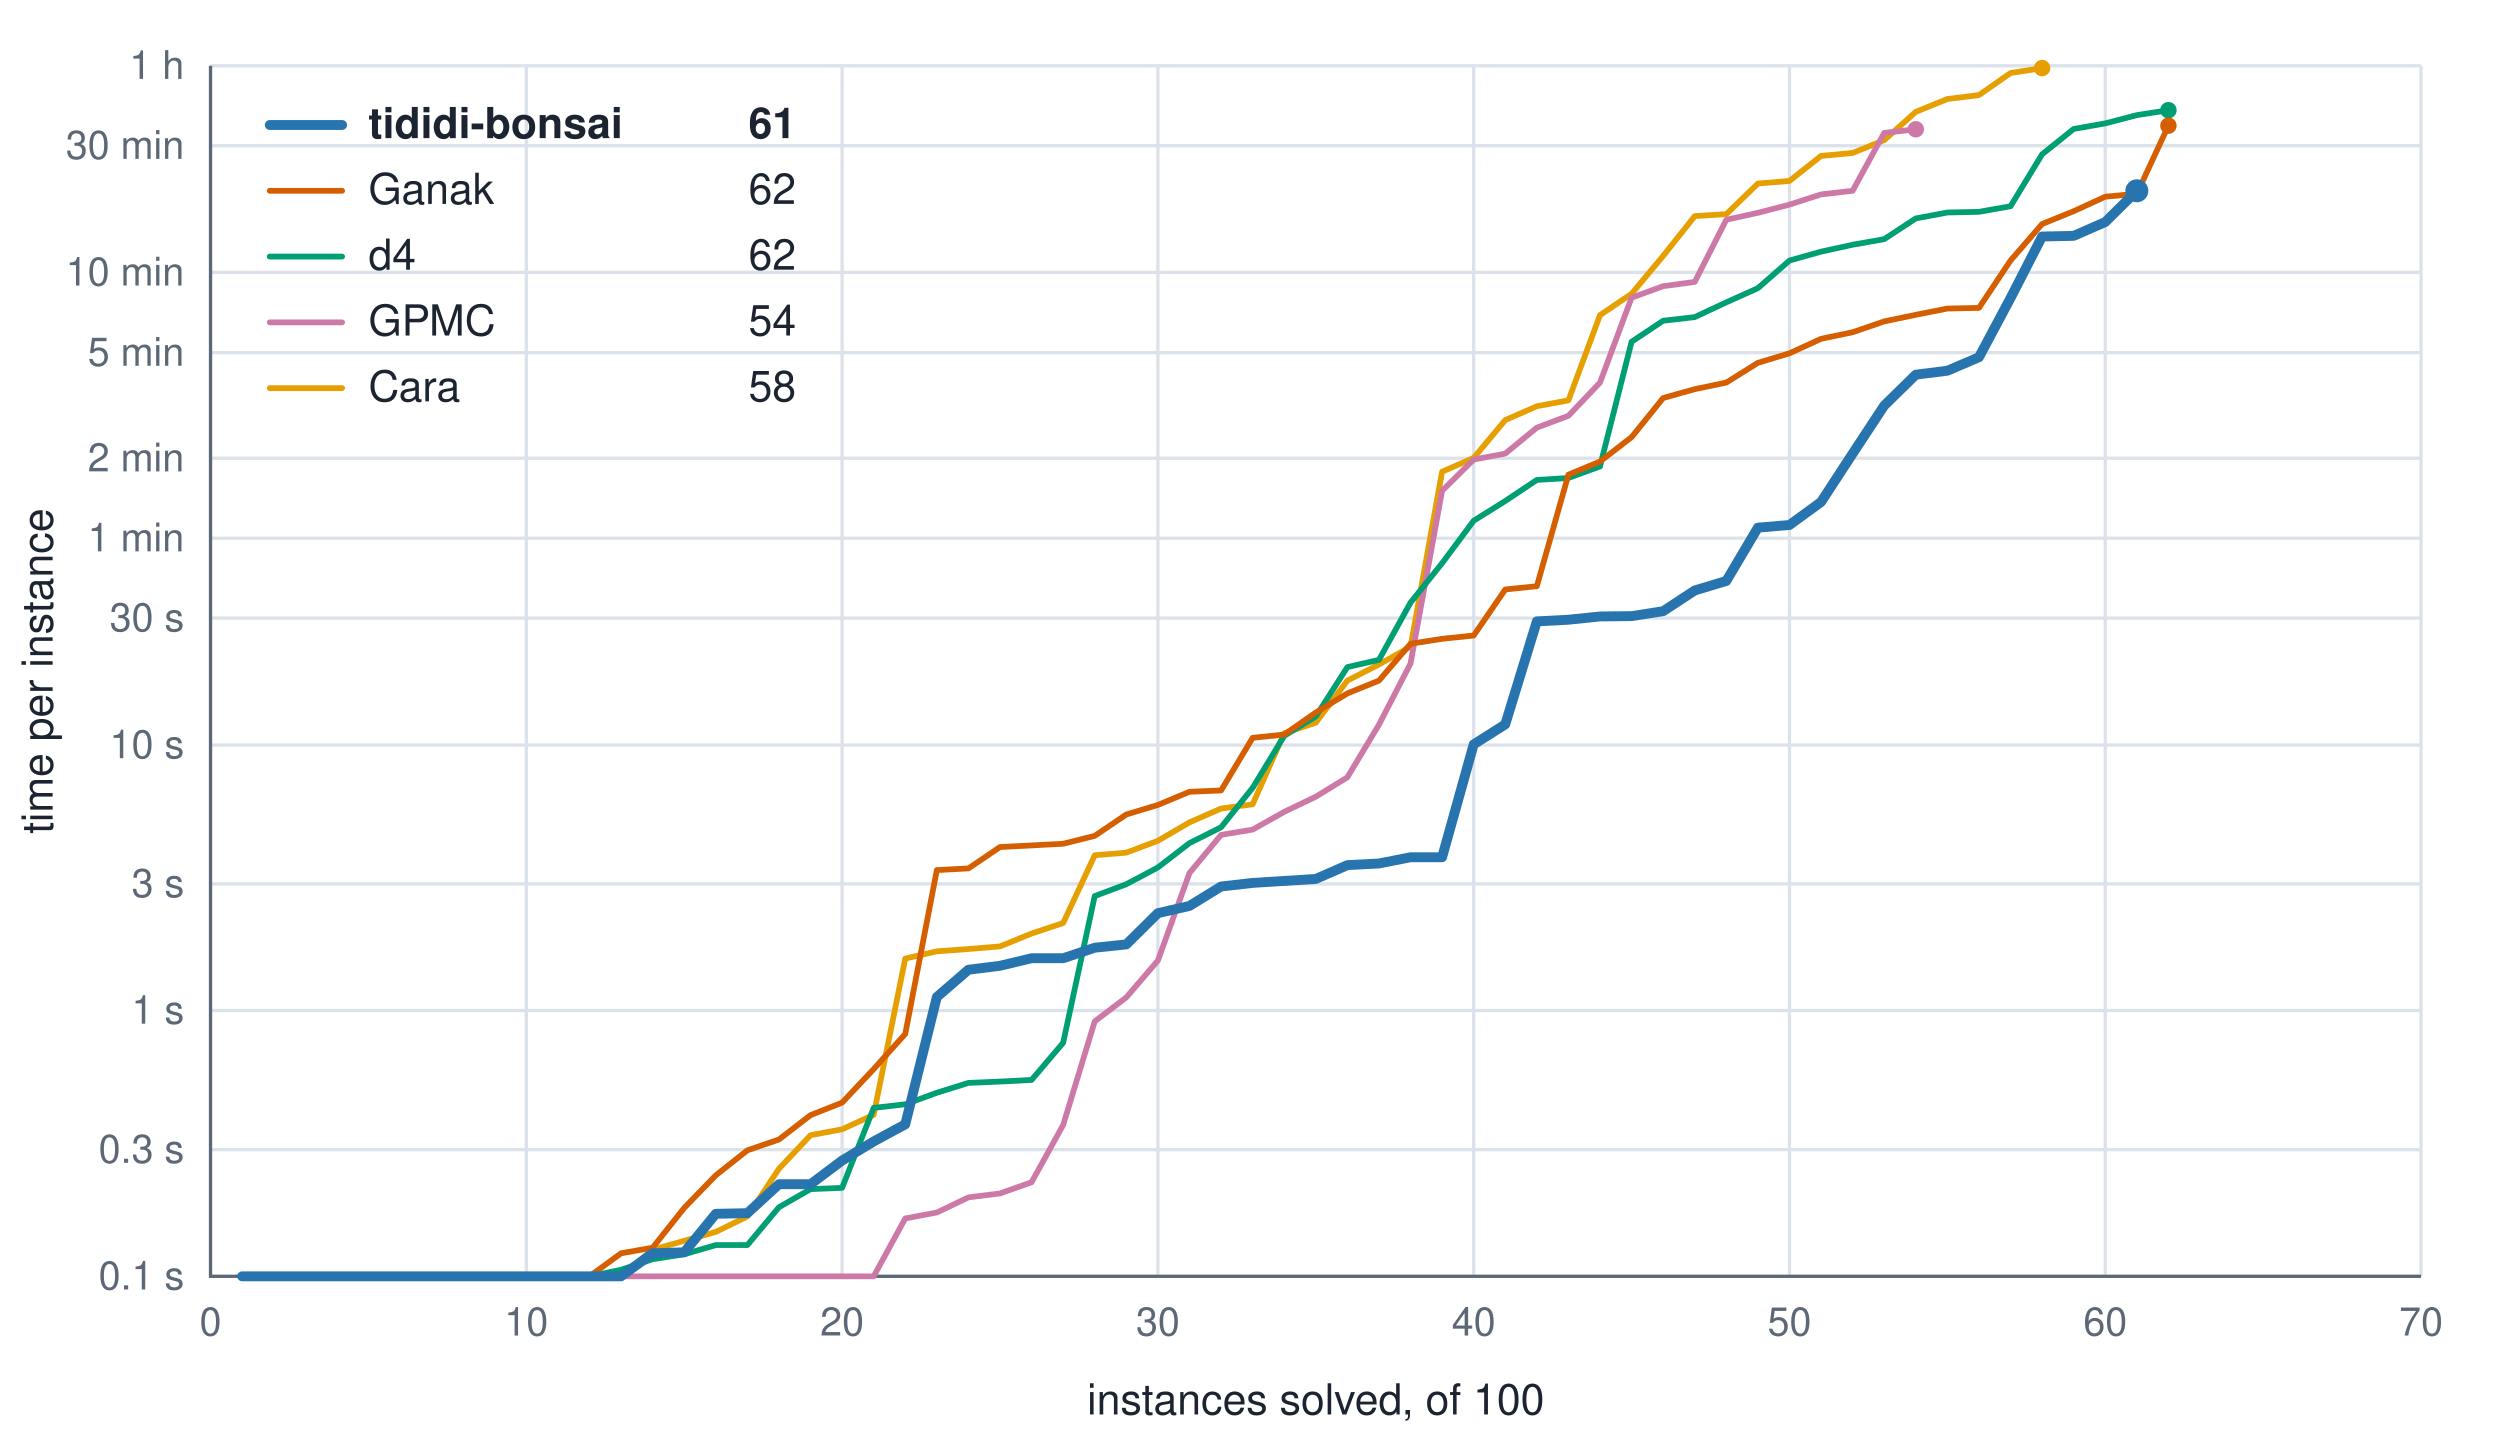
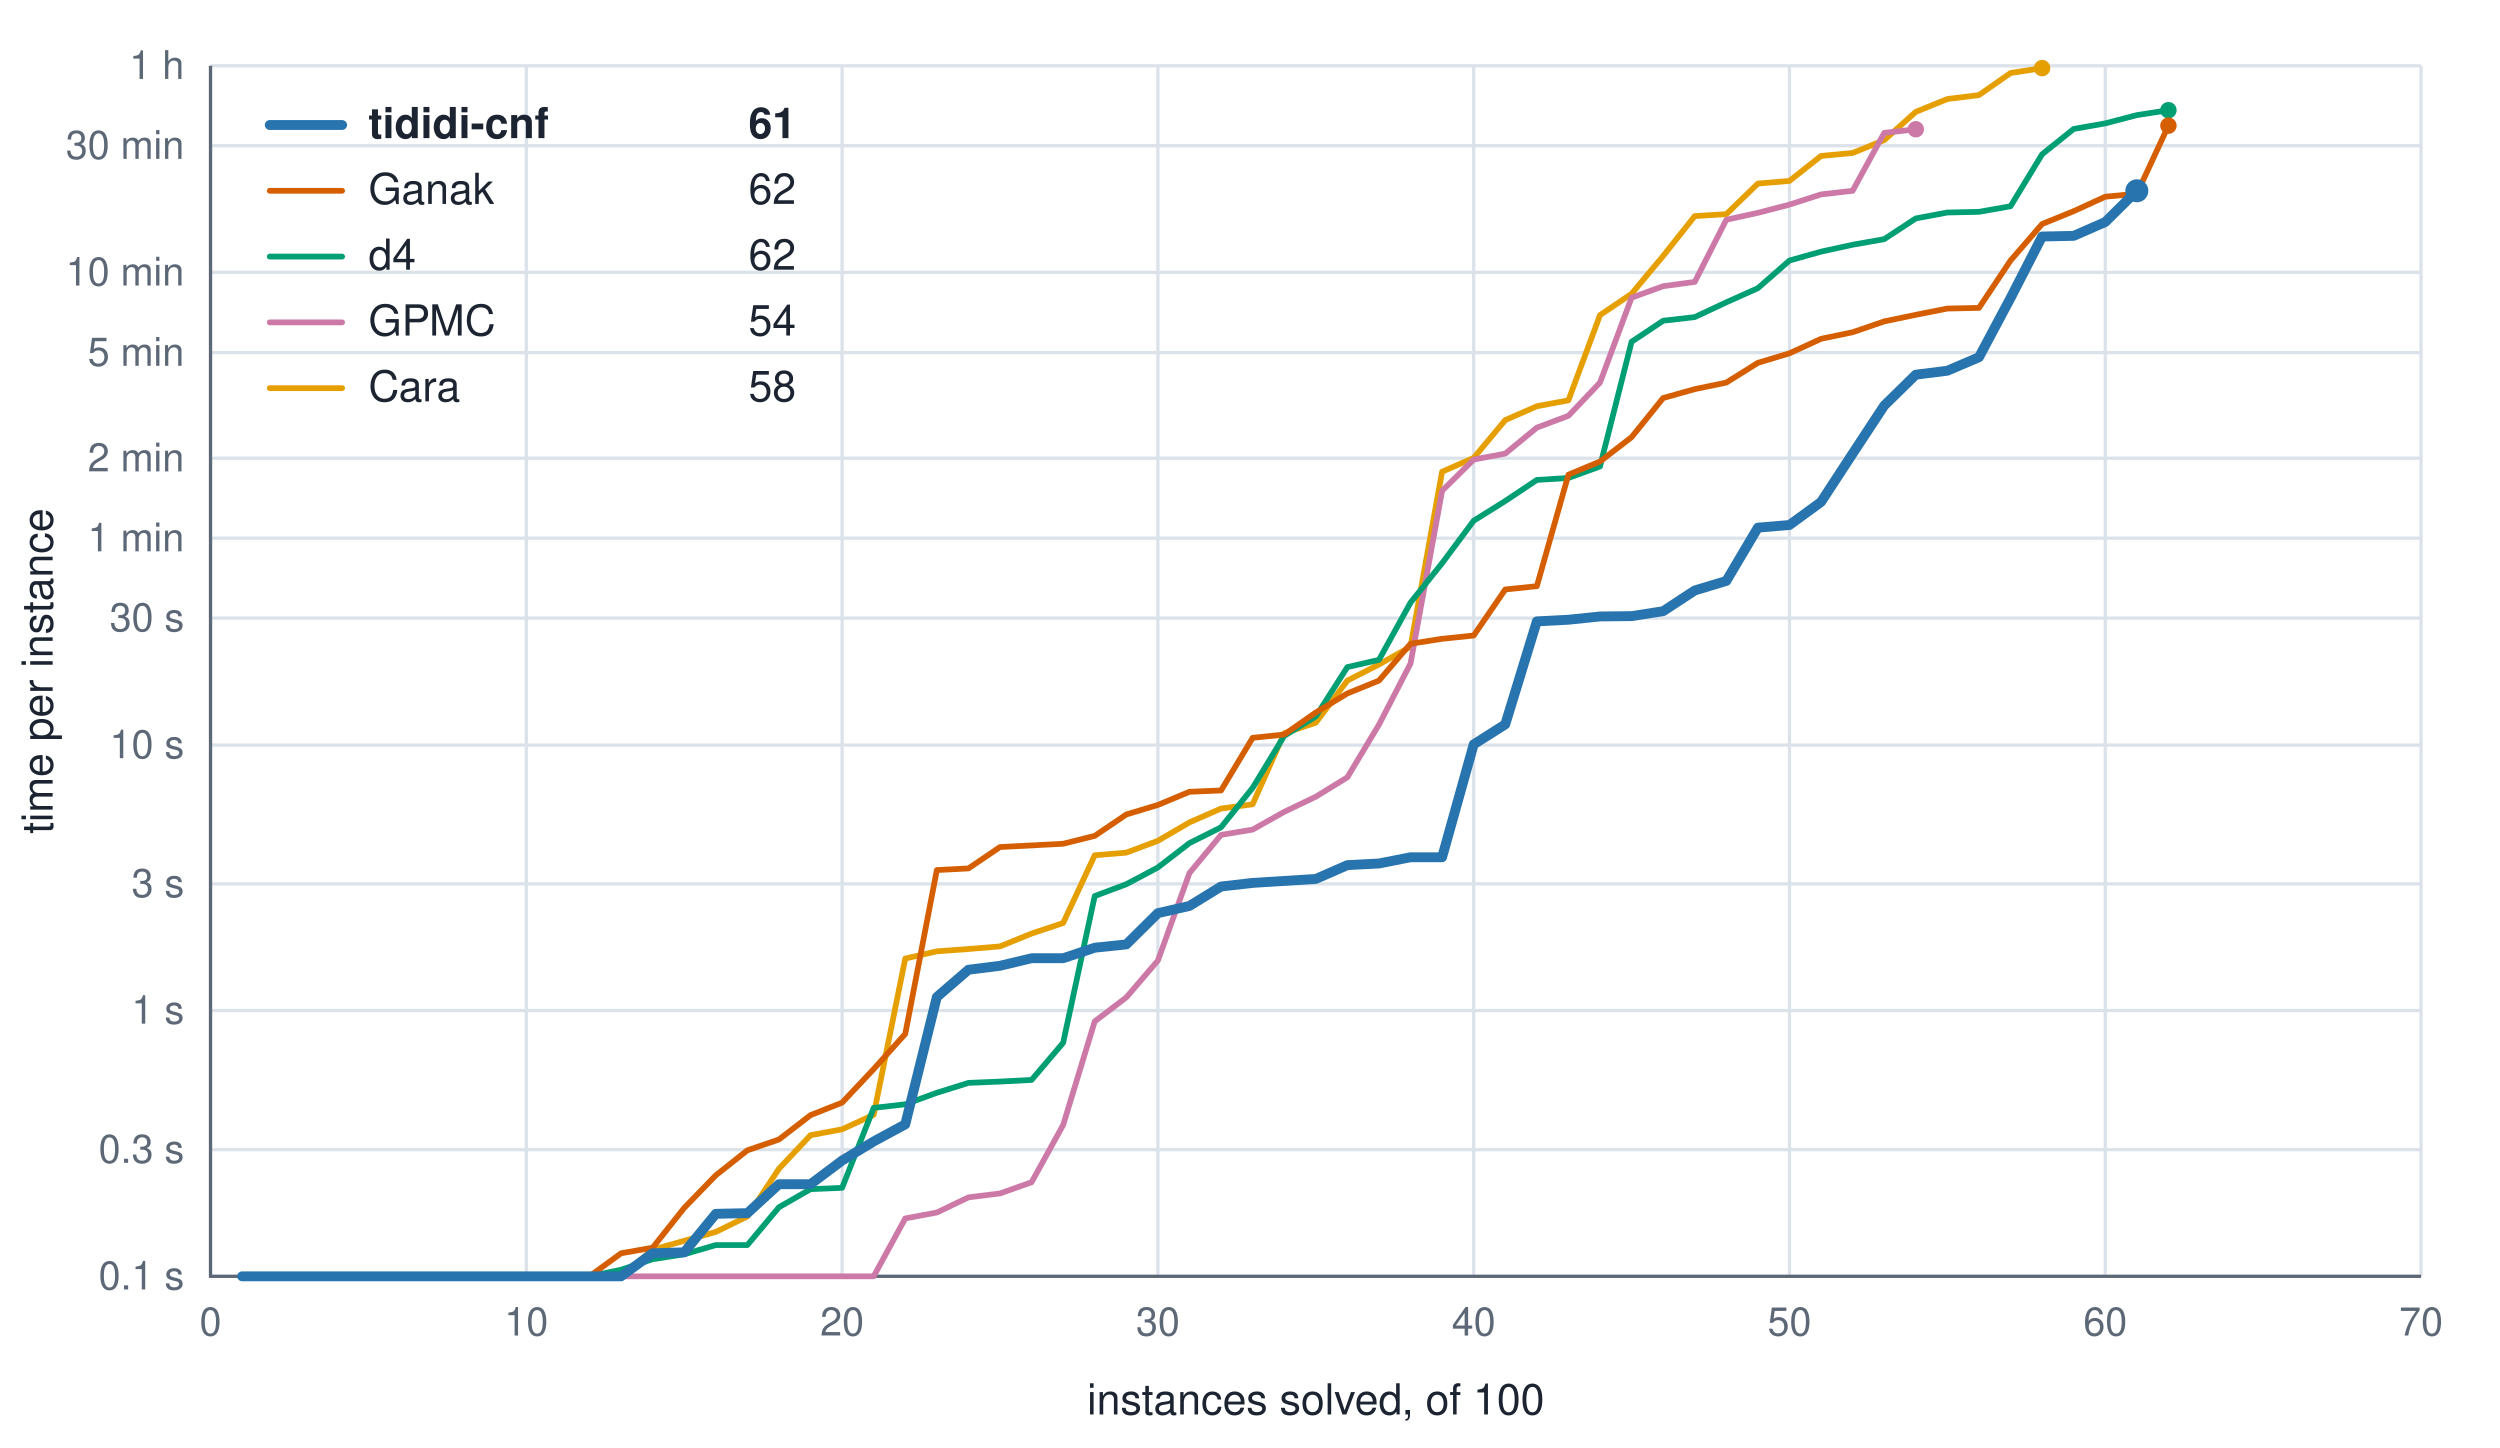
<svg xmlns="http://www.w3.org/2000/svg" viewBox="0 0 760 440" width="760" height="440" role="img" aria-labelledby="t d" font-family="system-ui, -apple-system, Segoe UI, Helvetica, Arial, sans-serif">
  <style>
.ink{fill:#1b2430}.muted{fill:#5d6877}.grid{stroke:#dce2ea}.axis{stroke:#5d6877}.c0{stroke:#2774AE}.f0{fill:#2774AE}.c1{stroke:#D55E00}.f1{fill:#D55E00}.c2{stroke:#009E73}.f2{fill:#009E73}.c3{stroke:#CC79A7}.f3{fill:#CC79A7}.c4{stroke:#E69F00}.f4{fill:#E69F00}
@media (prefers-color-scheme: dark){.ink{fill:#e6edf3}.muted{fill:#9da7b3}.grid{stroke:#30363d}.axis{stroke:#9da7b3}.c0{stroke:#58A6FF}.f0{fill:#58A6FF}.c1{stroke:#F0884A}.f1{fill:#F0884A}.c2{stroke:#3FC59A}.f2{fill:#3FC59A}.c3{stroke:#E0A3C8}.f3{fill:#E0A3C8}.c4{stroke:#F2BE4A}.f4{fill:#F2BE4A}}
</style>
  <line class="grid" x1="64" x2="736" y1="388.0" y2="388.0" stroke-width="1" />
  <text class="muted" x="56" y="392.0" font-size="12" text-anchor="end">0.1 s</text>
  <line class="grid" x1="64" x2="736" y1="349.5" y2="349.5" stroke-width="1" />
  <text class="muted" x="56" y="353.5" font-size="12" text-anchor="end">0.3 s</text>
  <line class="grid" x1="64" x2="736" y1="307.2" y2="307.2" stroke-width="1" />
  <text class="muted" x="56" y="311.2" font-size="12" text-anchor="end">1 s</text>
  <line class="grid" x1="64" x2="736" y1="268.7" y2="268.7" stroke-width="1" />
  <text class="muted" x="56" y="272.7" font-size="12" text-anchor="end">3 s</text>
  <line class="grid" x1="64" x2="736" y1="226.5" y2="226.5" stroke-width="1" />
  <text class="muted" x="56" y="230.5" font-size="12" text-anchor="end">10 s</text>
  <line class="grid" x1="64" x2="736" y1="187.9" y2="187.9" stroke-width="1" />
  <text class="muted" x="56" y="191.9" font-size="12" text-anchor="end">30 s</text>
  <line class="grid" x1="64" x2="736" y1="163.6" y2="163.6" stroke-width="1" />
  <text class="muted" x="56" y="167.6" font-size="12" text-anchor="end">1 min</text>
  <line class="grid" x1="64" x2="736" y1="139.3" y2="139.3" stroke-width="1" />
  <text class="muted" x="56" y="143.3" font-size="12" text-anchor="end">2 min</text>
  <line class="grid" x1="64" x2="736" y1="107.2" y2="107.2" stroke-width="1" />
  <text class="muted" x="56" y="111.2" font-size="12" text-anchor="end">5 min</text>
  <line class="grid" x1="64" x2="736" y1="82.8" y2="82.8" stroke-width="1" />
  <text class="muted" x="56" y="86.8" font-size="12" text-anchor="end">10 min</text>
  <line class="grid" x1="64" x2="736" y1="44.3" y2="44.3" stroke-width="1" />
  <text class="muted" x="56" y="48.3" font-size="12" text-anchor="end">30 min</text>
  <line class="grid" x1="64" x2="736" y1="20.0" y2="20.0" stroke-width="1" />
  <text class="muted" x="56" y="24.0" font-size="12" text-anchor="end">1 h</text>
  <line class="grid" x1="64.0" x2="64.0" y1="20" y2="388" stroke-width="1" />
  <text class="muted" x="64.0" y="406" font-size="12" text-anchor="middle">0</text>
  <line class="grid" x1="160.0" x2="160.0" y1="20" y2="388" stroke-width="1" />
  <text class="muted" x="160.0" y="406" font-size="12" text-anchor="middle">10</text>
  <line class="grid" x1="256.0" x2="256.0" y1="20" y2="388" stroke-width="1" />
  <text class="muted" x="256.0" y="406" font-size="12" text-anchor="middle">20</text>
  <line class="grid" x1="352.0" x2="352.0" y1="20" y2="388" stroke-width="1" />
  <text class="muted" x="352.0" y="406" font-size="12" text-anchor="middle">30</text>
  <line class="grid" x1="448.0" x2="448.0" y1="20" y2="388" stroke-width="1" />
  <text class="muted" x="448.0" y="406" font-size="12" text-anchor="middle">40</text>
  <line class="grid" x1="544.0" x2="544.0" y1="20" y2="388" stroke-width="1" />
  <text class="muted" x="544.0" y="406" font-size="12" text-anchor="middle">50</text>
  <line class="grid" x1="640.0" x2="640.0" y1="20" y2="388" stroke-width="1" />
  <text class="muted" x="640.0" y="406" font-size="12" text-anchor="middle">60</text>
  <line class="grid" x1="736.0" x2="736.0" y1="20" y2="388" stroke-width="1" />
  <text class="muted" x="736.0" y="406" font-size="12" text-anchor="middle">70</text>
  <path class="axis" d="M64 20V388H736" fill="none" stroke-width="1" />
  <text class="ink" x="400.0" y="430" font-size="13" text-anchor="middle">instances solved, of 100</text>
  <text class="ink" transform="translate(16 204.0) rotate(-90)" font-size="13" text-anchor="middle">time per instance</text>
  <polyline class="c4" points="73.6,388.0 83.2,388.0 92.8,388.0 102.4,388.0 112.0,388.0 121.6,388.0 131.2,388.0 140.8,388.0 150.4,388.0 160.0,388.0 169.6,388.0 179.2,388.0 188.8,388.0 198.4,379.9 208.0,377.2 217.6,374.5 227.2,369.8 236.8,355.3 246.4,345.1 256.0,343.3 265.6,338.9 275.2,291.4 284.8,289.2 294.4,288.5 304.0,287.7 313.6,283.8 323.2,280.6 332.8,260.0 342.4,259.2 352.0,255.6 361.6,250.0 371.2,245.8 380.8,244.5 390.4,222.9 400.0,219.7 409.6,206.9 419.2,202.0 428.8,196.6 438.4,143.4 448.0,139.2 457.6,127.7 467.2,123.5 476.8,121.7 486.4,95.8 496.0,89.3 505.6,77.8 515.2,65.7 524.8,65.1 534.4,55.8 544.0,55.0 553.6,47.4 563.2,46.5 572.8,42.6 582.4,34.0 592.0,30.1 601.6,28.9 611.2,22.2 620.8,20.7" fill="none" stroke-width="1.75" stroke-linejoin="round" stroke-linecap="round" />
  <circle class="f4" cx="620.8" cy="20.7" r="2.5" />
  <polyline class="c3" points="73.6,388.0 83.2,388.0 92.8,388.0 102.4,388.0 112.0,388.0 121.6,388.0 131.2,388.0 140.8,388.0 150.4,388.0 160.0,388.0 169.6,388.0 179.2,388.0 188.8,388.0 198.4,388.0 208.0,388.0 217.6,388.0 227.2,388.0 236.8,388.0 246.4,388.0 256.0,388.0 265.6,388.0 275.2,370.4 284.8,368.6 294.4,364.0 304.0,362.8 313.6,359.4 323.2,342.0 332.8,310.5 342.4,303.2 352.0,292.0 361.6,265.4 371.2,253.8 380.8,252.2 390.4,246.8 400.0,242.2 409.6,236.3 419.2,220.3 428.8,201.7 438.4,149.2 448.0,139.7 457.6,137.9 467.2,130.0 476.8,126.4 486.4,116.3 496.0,90.5 505.6,87.0 515.2,85.7 524.8,66.8 534.4,64.7 544.0,62.2 553.6,59.1 563.2,58.0 572.8,40.4 582.4,39.3" fill="none" stroke-width="1.75" stroke-linejoin="round" stroke-linecap="round" />
  <circle class="f3" cx="582.4" cy="39.3" r="2.5" />
  <polyline class="c2" points="73.6,388.0 83.2,388.0 92.8,388.0 102.4,388.0 112.0,388.0 121.6,388.0 131.2,388.0 140.8,388.0 150.4,388.0 160.0,388.0 169.6,388.0 179.2,388.0 188.8,386.0 198.4,382.8 208.0,381.3 217.6,378.5 227.2,378.5 236.8,367.0 246.4,361.5 256.0,361.1 265.6,336.8 275.2,335.7 284.8,332.2 294.4,329.2 304.0,328.8 313.6,328.3 323.2,317.0 332.8,272.4 342.4,268.8 352.0,263.7 361.6,256.3 371.2,251.5 380.8,239.5 390.4,223.7 400.0,217.8 409.6,202.8 419.2,200.6 428.8,183.2 438.4,171.2 448.0,158.3 457.6,152.3 467.2,145.9 476.8,145.3 486.4,141.8 496.0,103.9 505.6,97.5 515.2,96.4 524.8,91.9 534.4,87.6 544.0,79.2 553.6,76.5 563.2,74.4 572.8,72.7 582.4,66.4 592.0,64.6 601.6,64.4 611.2,62.7 620.8,46.9 630.4,39.2 640.0,37.5 649.6,35.0 659.2,33.5" fill="none" stroke-width="1.75" stroke-linejoin="round" stroke-linecap="round" />
  <circle class="f2" cx="659.2" cy="33.5" r="2.5" />
  <polyline class="c1" points="73.6,388.0 83.2,388.0 92.8,388.0 102.4,388.0 112.0,388.0 121.6,388.0 131.2,388.0 140.8,388.0 150.4,388.0 160.0,388.0 169.6,388.0 179.2,388.0 188.8,381.0 198.4,379.3 208.0,367.2 217.6,357.3 227.2,349.7 236.8,346.4 246.4,339.0 256.0,335.2 265.6,325.0 275.2,314.3 284.8,264.5 294.4,264.0 304.0,257.5 313.6,257.0 323.2,256.5 332.8,254.1 342.4,247.6 352.0,244.7 361.6,240.7 371.2,240.3 380.8,224.3 390.4,223.3 400.0,216.6 409.6,210.8 419.2,206.9 428.8,195.7 438.4,194.2 448.0,193.2 457.6,179.2 467.2,178.2 476.8,144.3 486.4,140.3 496.0,132.9 505.6,121.0 515.2,118.3 524.8,116.3 534.4,110.3 544.0,107.4 553.6,103.0 563.2,101.0 572.8,97.7 582.4,95.7 592.0,93.8 601.6,93.6 611.2,79.2 620.8,68.1 630.4,64.2 640.0,59.8 649.6,58.9 659.2,38.2" fill="none" stroke-width="1.75" stroke-linejoin="round" stroke-linecap="round" />
  <circle class="f1" cx="659.2" cy="38.2" r="2.5" />
  <polyline class="c0" points="73.6,388.0 83.2,388.0 92.8,388.0 102.4,388.0 112.0,388.0 121.6,388.0 131.2,388.0 140.8,388.0 150.4,388.0 160.0,388.0 169.6,388.0 179.2,388.0 188.8,388.0 198.4,381.0 208.0,380.7 217.6,369.0 227.2,368.8 236.8,360.0 246.4,360.0 256.0,352.8 265.6,347.0 275.2,341.8 284.8,303.1 294.4,294.8 304.0,293.6 313.6,291.3 323.2,291.3 332.8,288.1 342.4,287.1 352.0,277.6 361.6,275.4 371.2,269.5 380.8,268.4 390.4,267.8 400.0,267.2 409.6,263.0 419.2,262.5 428.8,260.6 438.4,260.6 448.0,226.3 457.6,220.2 467.2,188.9 476.8,188.4 486.4,187.4 496.0,187.3 505.6,185.8 515.2,179.5 524.8,176.6 534.4,160.4 544.0,159.6 553.6,152.6 563.2,137.9 572.8,123.3 582.4,113.9 592.0,112.7 601.6,108.6 611.2,90.6 620.8,71.9 630.4,71.7 640.0,67.5 649.6,58.0" fill="none" stroke-width="3" stroke-linejoin="round" stroke-linecap="round" />
  <circle class="f0" cx="649.6" cy="58.0" r="3.5" />
  <line class="c0" x1="82" x2="104" y1="38" y2="38" stroke-width="3" stroke-linecap="round" />
-   <text class="ink" x="112" y="42" font-size="13" font-weight="600">tididi-bonsai</text>
+   <text class="ink" x="112" y="42" font-size="13" font-weight="600">tididi-cnf</text>
  <text class="ink" x="242" y="42" font-size="13" text-anchor="end" font-weight="600">61</text>
  <line class="c1" x1="82" x2="104" y1="58" y2="58" stroke-width="1.75" stroke-linecap="round" />
  <text class="ink" x="112" y="62" font-size="13">Ganak</text>
  <text class="ink" x="242" y="62" font-size="13" text-anchor="end">62</text>
  <line class="c2" x1="82" x2="104" y1="78" y2="78" stroke-width="1.75" stroke-linecap="round" />
  <text class="ink" x="112" y="82" font-size="13">d4</text>
  <text class="ink" x="242" y="82" font-size="13" text-anchor="end">62</text>
  <line class="c3" x1="82" x2="104" y1="98" y2="98" stroke-width="1.75" stroke-linecap="round" />
  <text class="ink" x="112" y="102" font-size="13">GPMC</text>
  <text class="ink" x="242" y="102" font-size="13" text-anchor="end">54</text>
  <line class="c4" x1="82" x2="104" y1="118" y2="118" stroke-width="1.75" stroke-linecap="round" />
  <text class="ink" x="112" y="122" font-size="13">Cara</text>
  <text class="ink" x="242" y="122" font-size="13" text-anchor="end">58</text>
</svg>
